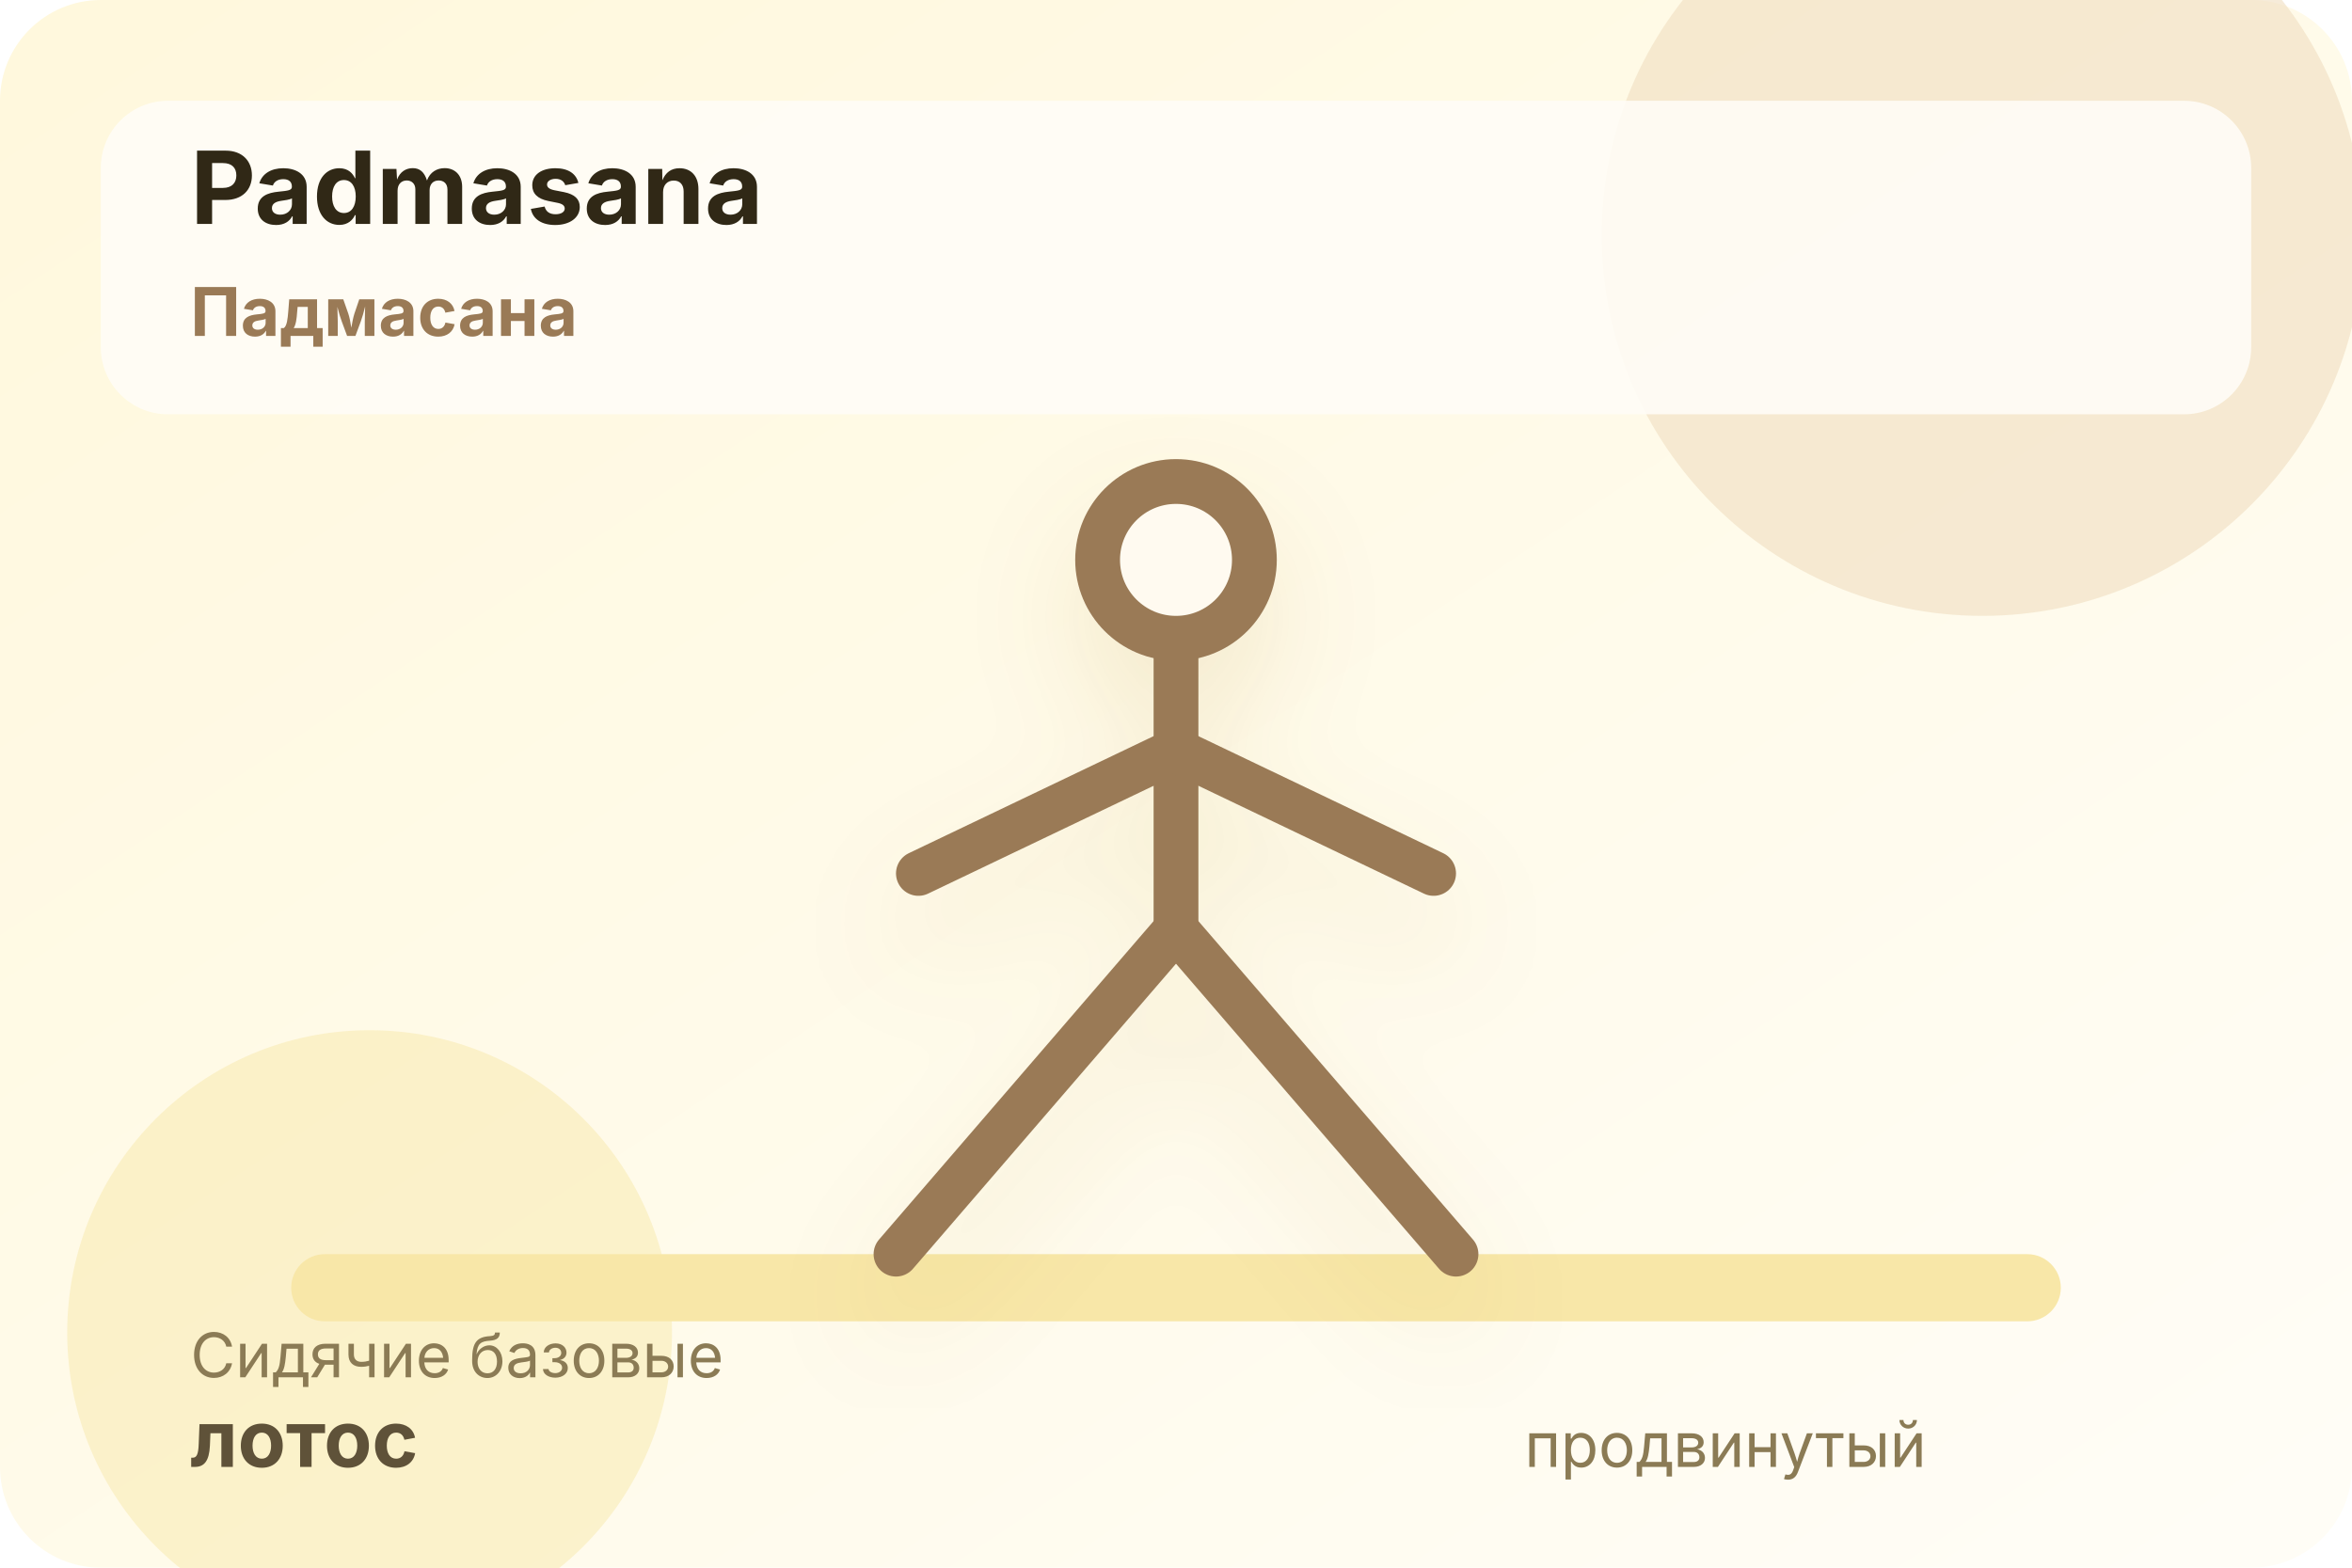
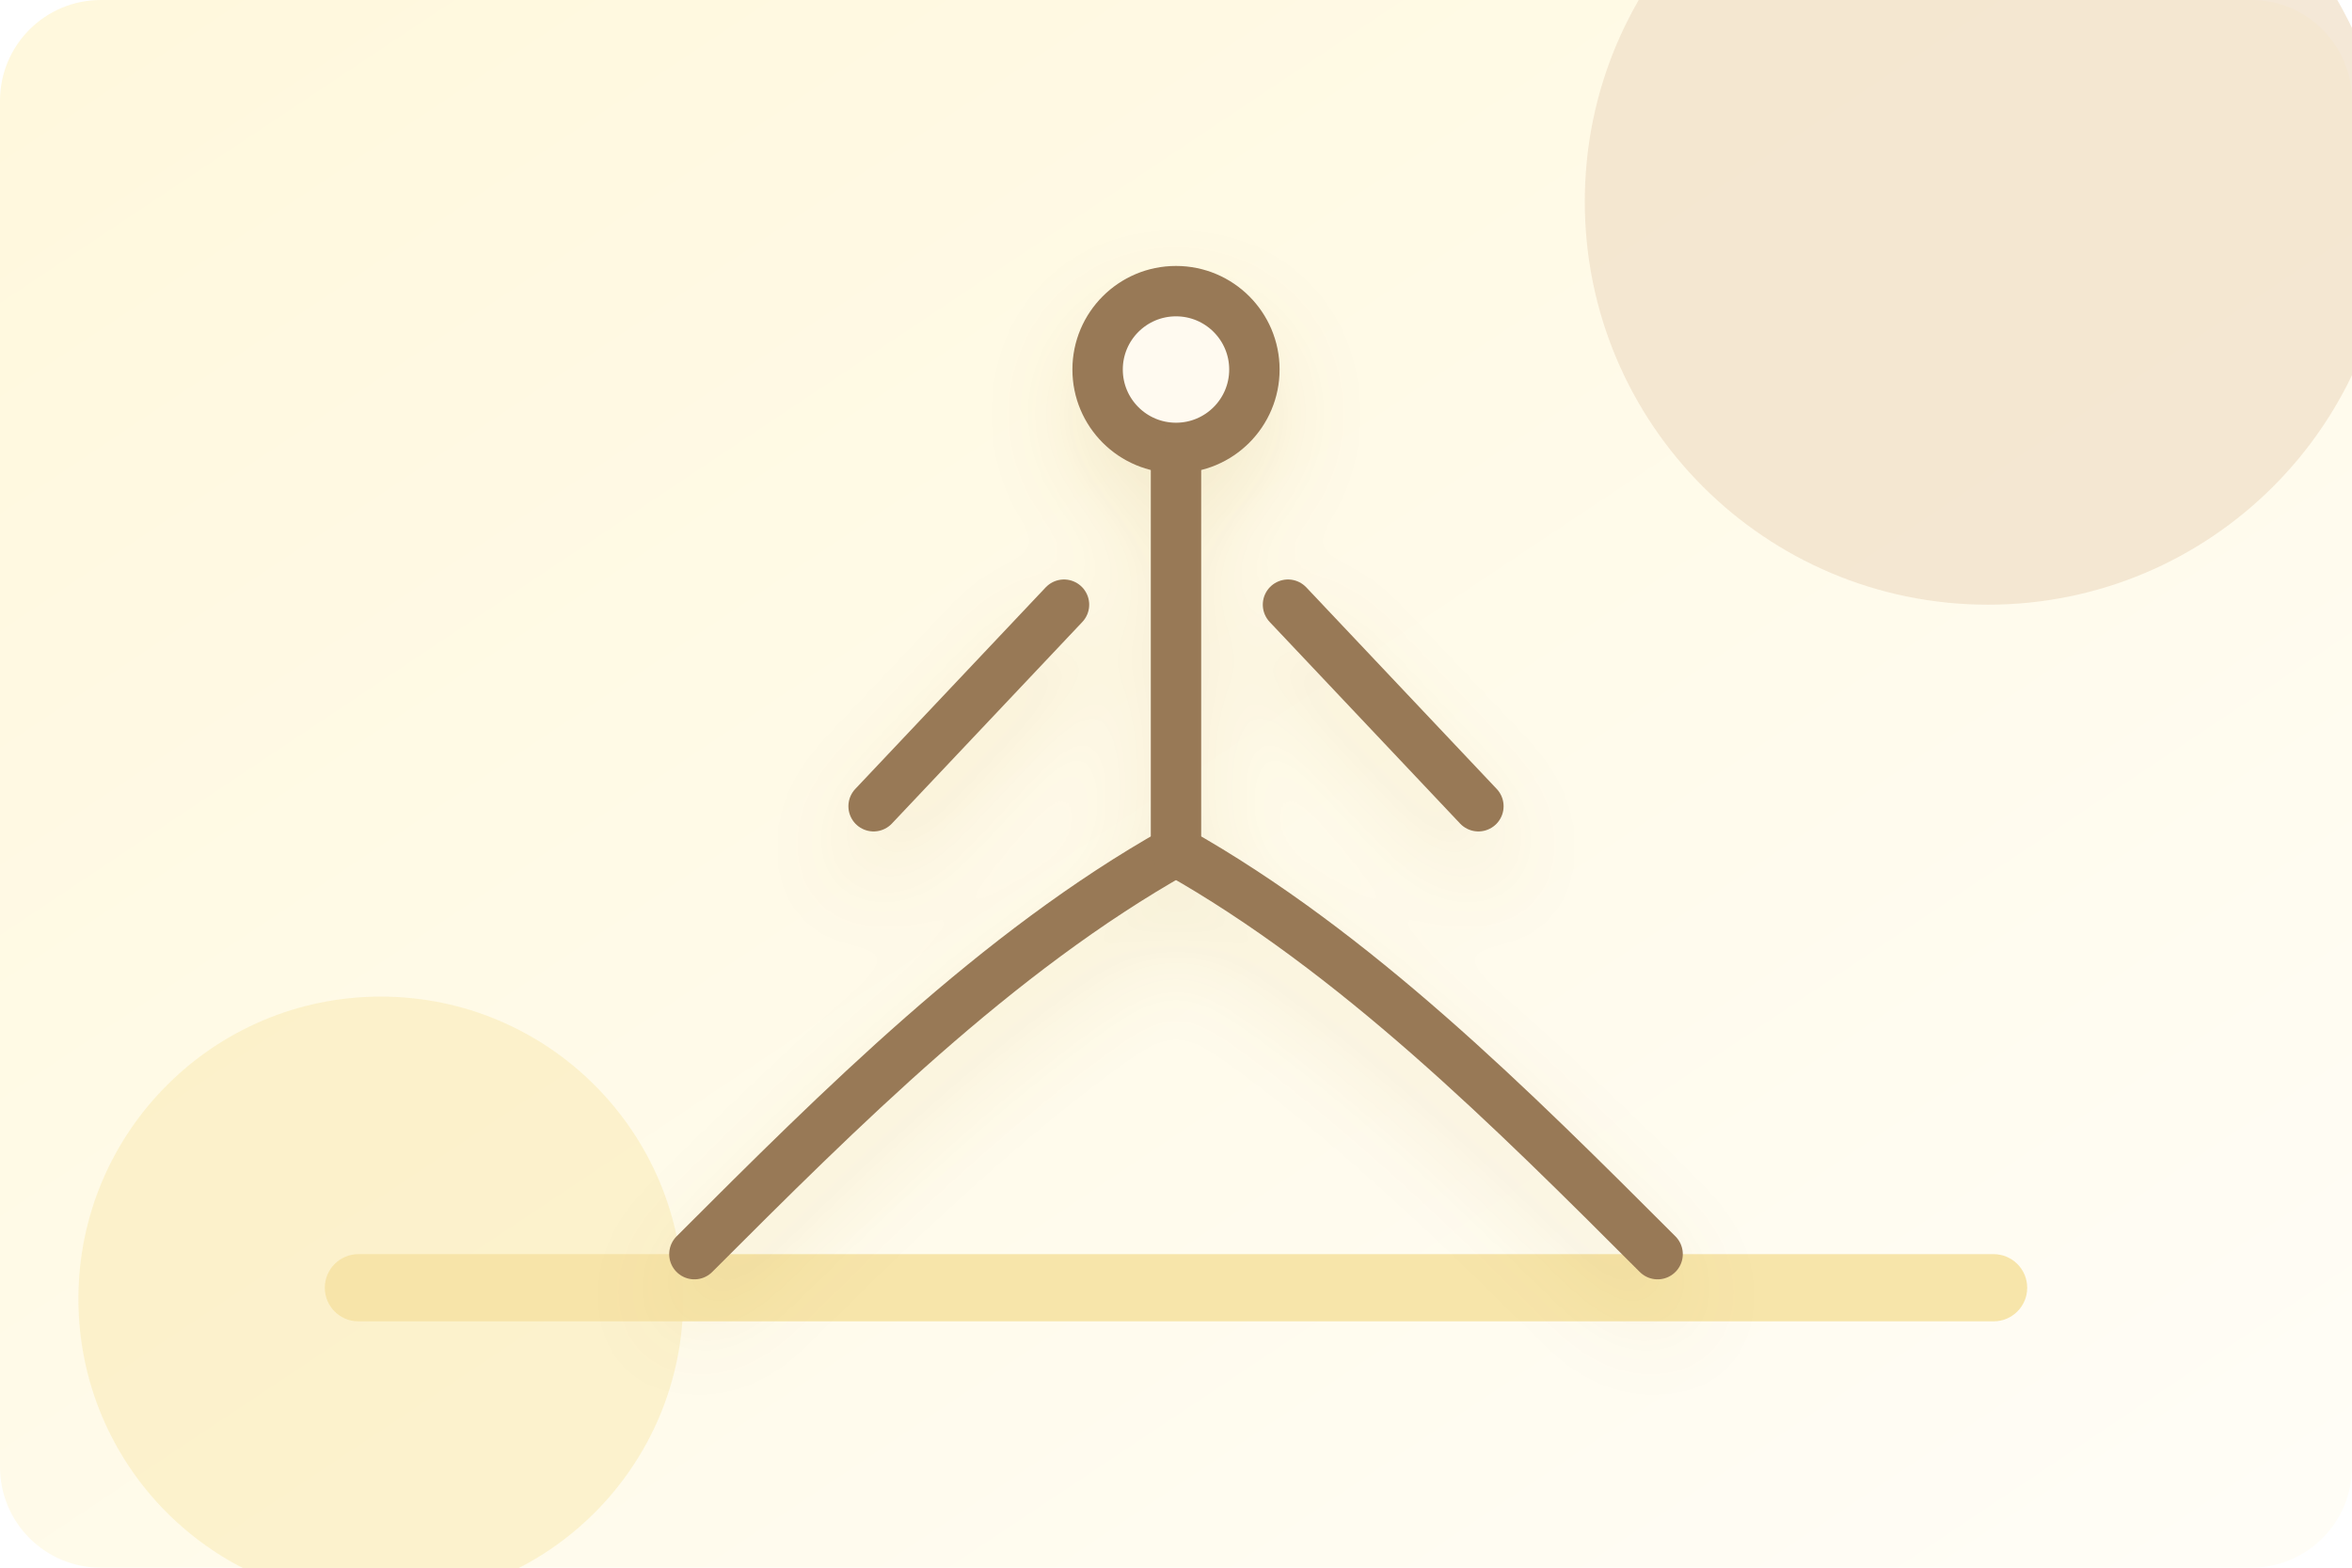
<svg xmlns="http://www.w3.org/2000/svg" width="420" height="280" viewBox="0 0 420 280" role="img" aria-label="Padmasana">
  <defs>
    <linearGradient id="bg" x1="0" y1="0" x2="1" y2="1">
      <stop offset="0" stop-color="#fff8dc" />
      <stop offset="1" stop-color="#fffdf7" />
    </linearGradient>
-     <filter id="soft" x="-20%" y="-20%" width="140%" height="140%">
-       <feDropShadow dx="0" dy="10" stdDeviation="10" flood-color="#a57a24" flood-opacity="0.12" />
+     <filter id="softShadow" x="-20%" y="-20%" width="140%" height="140%">
+       <feDropShadow dx="0" dy="8" stdDeviation="8" flood-color="#a57a24" flood-opacity="0.12" />
    </filter>
  </defs>
  <rect width="420" height="280" rx="18" fill="url(#bg)" />
-   <circle cx="354" cy="42" r="68" fill="#f0dfc2" opacity="0.62" />
-   <circle cx="66" cy="238" r="54" fill="#f7e7a8" opacity="0.48" />
-   <rect x="52" y="224" width="316" height="12" rx="6" fill="#f8e7a8" />
-   <g filter="url(#soft)">
-     <g stroke="#9a7a56" stroke-width="8" stroke-linecap="round" stroke-linejoin="round" fill="none">
-       <circle cx="210" cy="100" r="14" fill="#fffaf0" />
-       <path d="M210 116 L210 166" />
-       <path d="M210 166 L160 224" />
-       <path d="M210 166 L260 224" />
-       <path d="M210 134 L164 156" />
-       <path d="M210 134 L256 156" />
+   <circle cx="355" cy="36" r="72" fill="#f0dfc7" opacity="0.72" />
+   <circle cx="68" cy="232" r="54" fill="#f8e7a7" opacity="0.44" />
+   <rect x="58" y="224" width="304" height="12" rx="6" fill="#f7e4a7" opacity="0.95" />
+   <g filter="url(#softShadow)">
+     <g stroke="#987957" stroke-width="9" stroke-linecap="round" stroke-linejoin="round" fill="none">
+       <circle cx="210" cy="66" r="14" fill="#fffaf0" />
+       <path d="M210 82 L210 152" />
+       <path d="M210 152 C178 170 150 198 124 224" />
+       <path d="M210 152 C242 170 270 198 296 224" />
+       <path d="M190 108 L156 144" />
+       <path d="M230 108 L264 144" />
    </g>
  </g>
-   <rect x="18" y="18" width="384" height="56" rx="12" fill="#fffdf7" opacity="0.88" />
-   <text x="34" y="40" font-family="Inter, Arial, sans-serif" font-size="18" font-weight="700" fill="#302816">Padmasana</text>
-   <text x="34" y="60" font-family="Inter, Arial, sans-serif" font-size="12" font-weight="700" fill="#9a7a56">Падмасана</text>
-   <text x="34" y="262" font-family="Inter, Arial, sans-serif" font-size="14" font-weight="700" fill="#5f5239">лотос</text>
-   <text x="344" y="262" text-anchor="end" font-family="Inter, Arial, sans-serif" font-size="11" fill="#8b7b55">продвинутый</text>
-   <text x="34" y="246" font-family="Inter, Arial, sans-serif" font-size="11" fill="#8b7b55">Сидячие базовые</text>
</svg>
